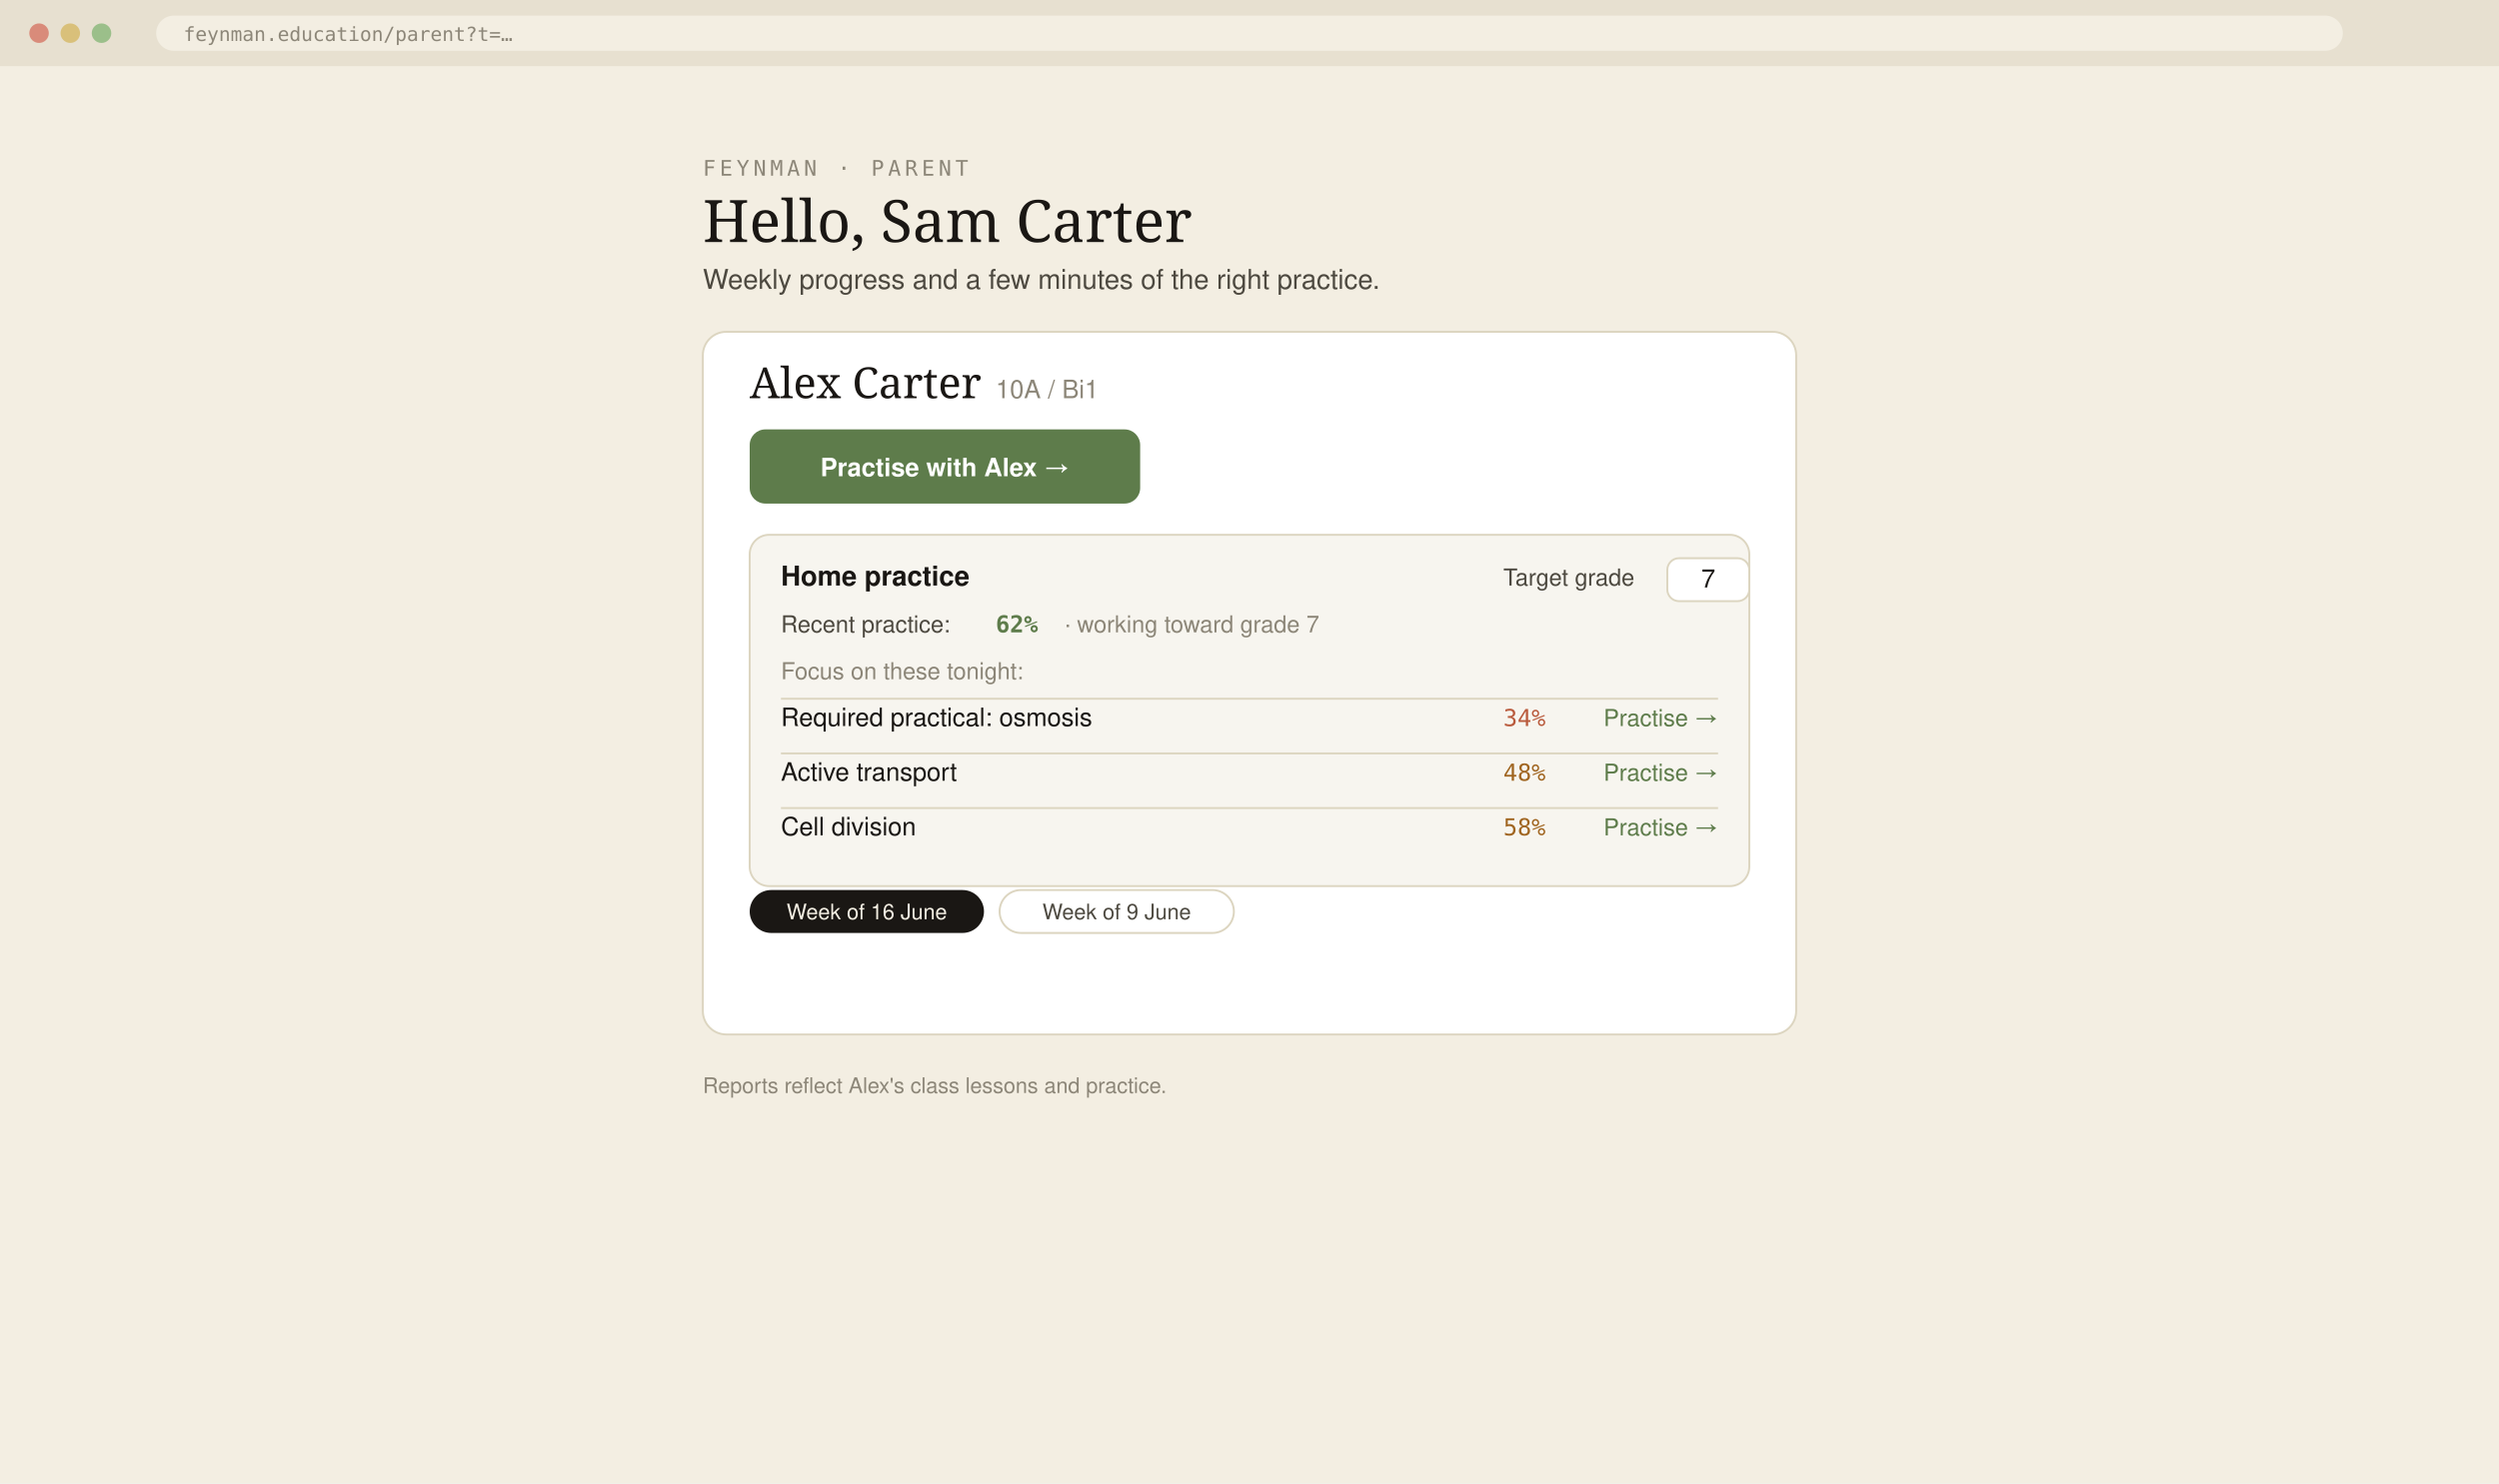
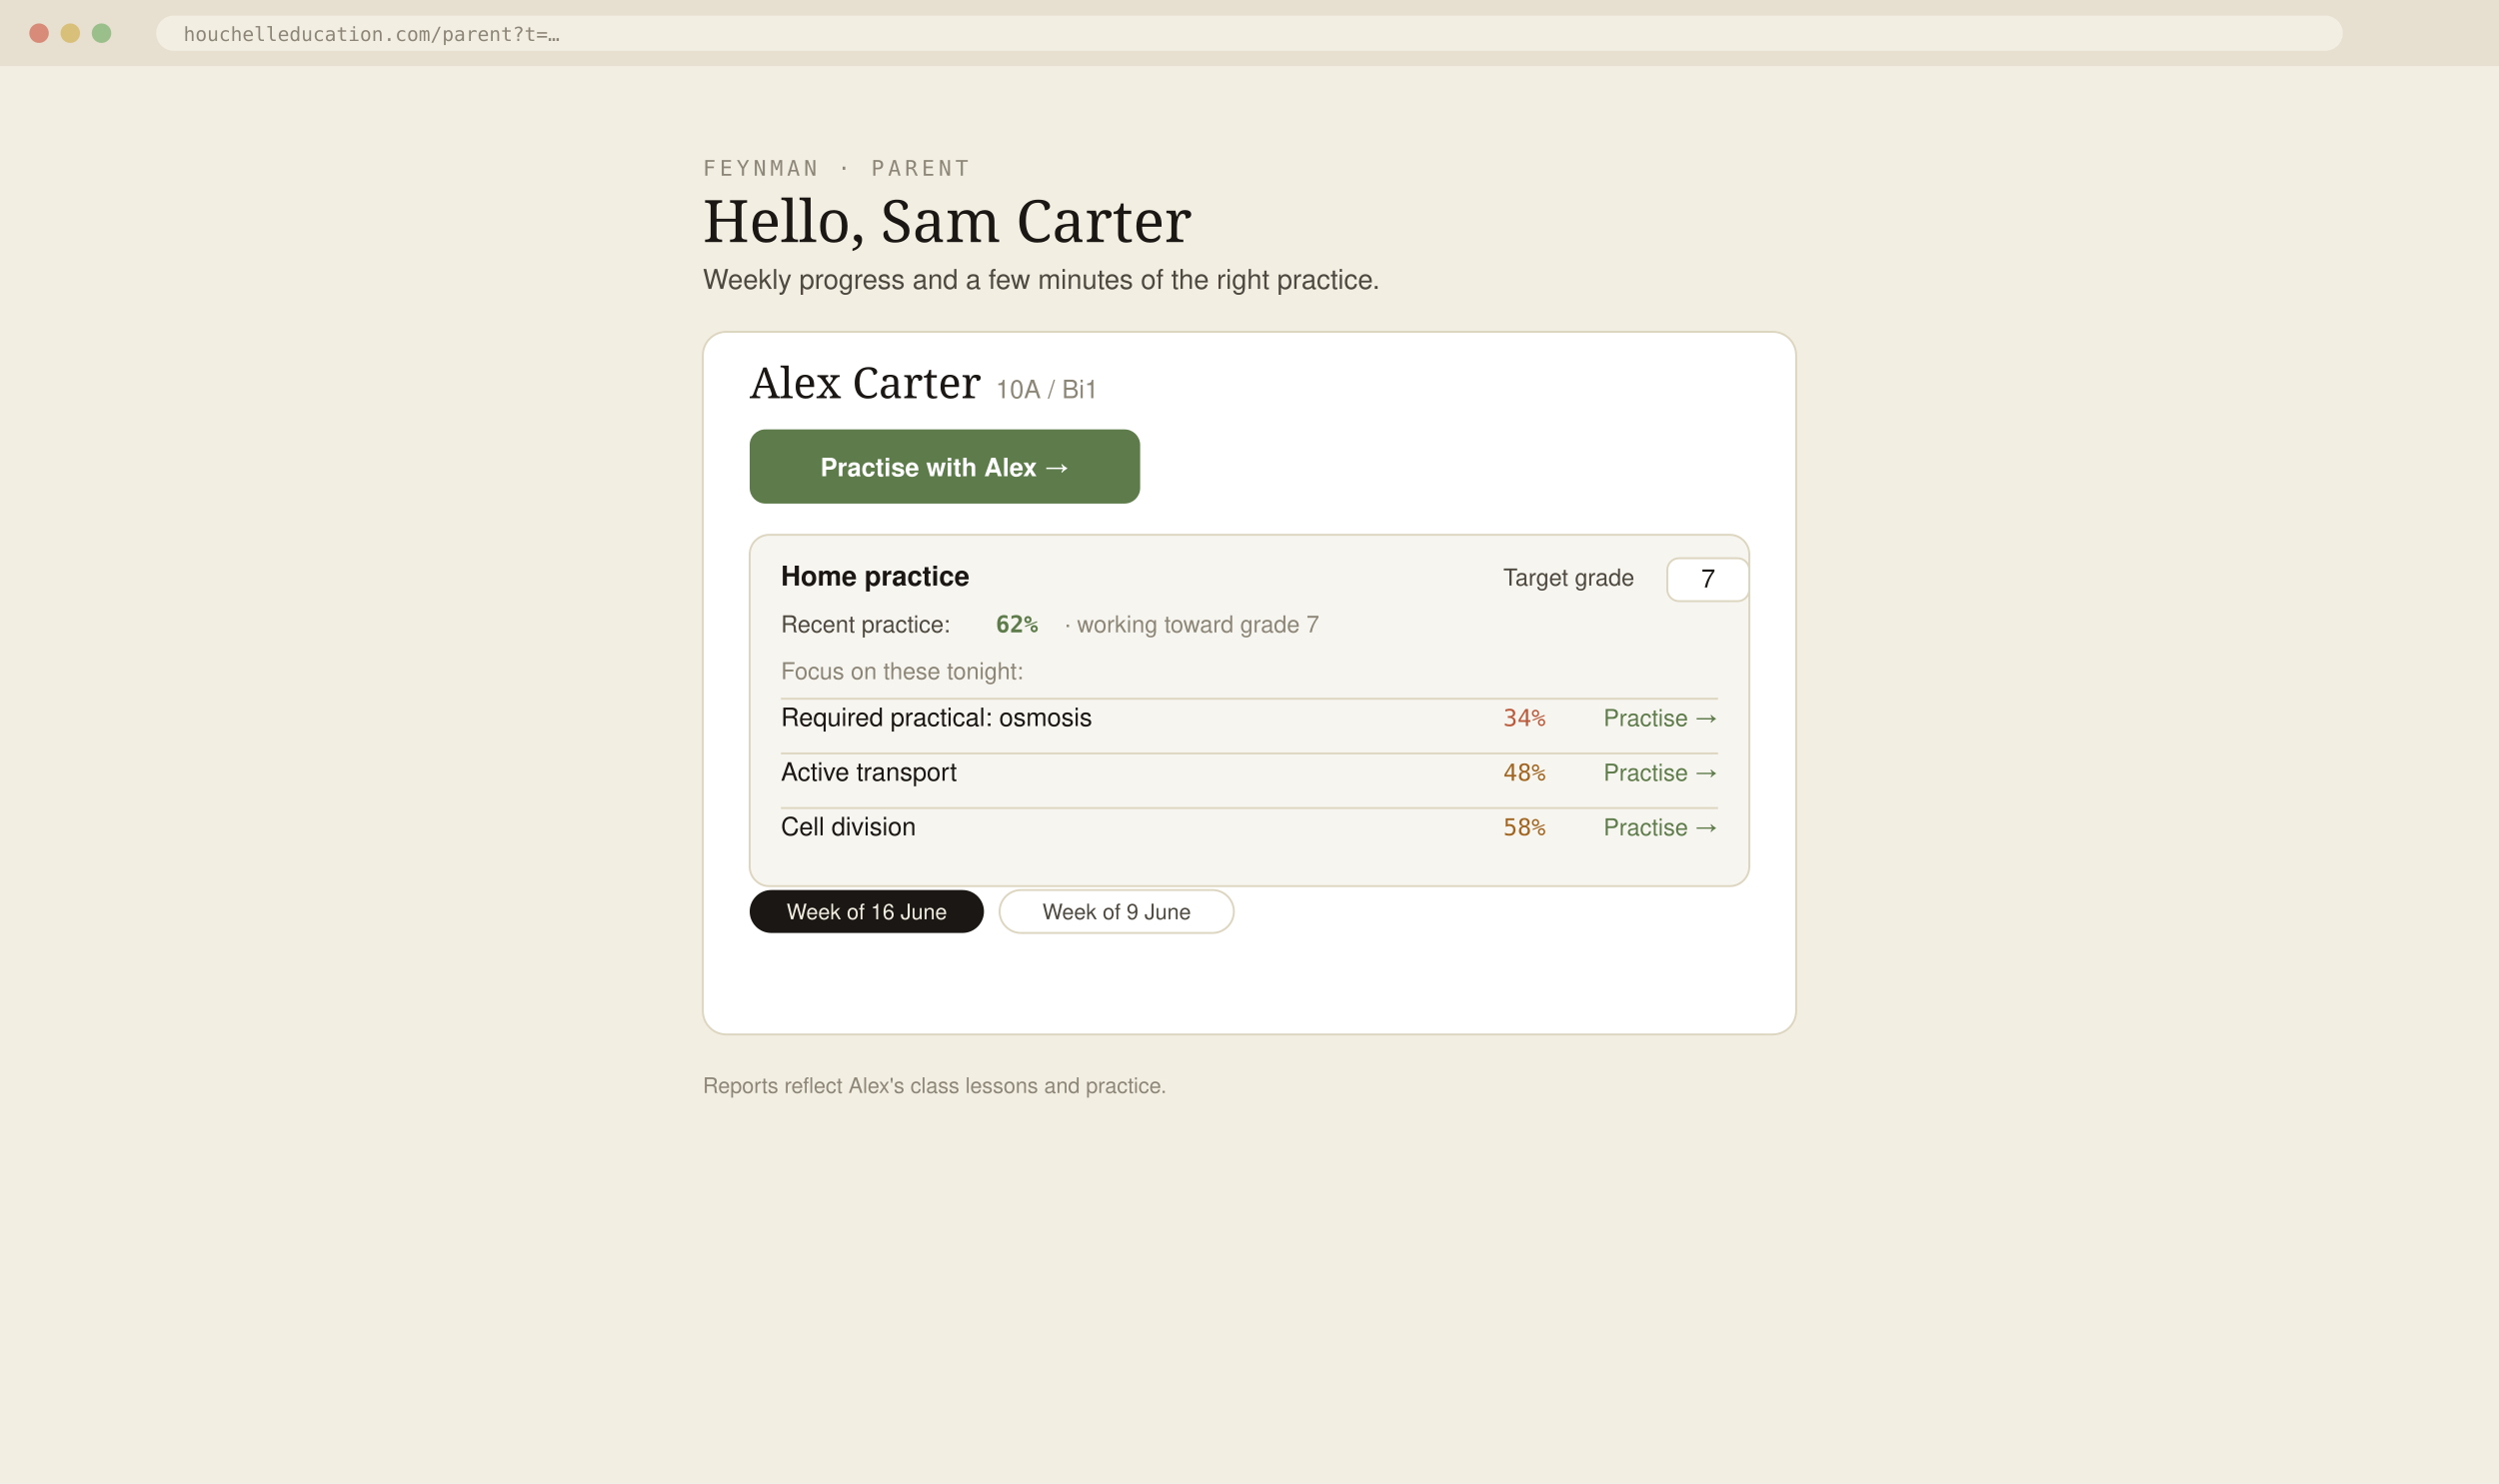
<svg xmlns="http://www.w3.org/2000/svg" width="1280" height="760" viewBox="0 0 1280 760">
  <rect x="0" y="0" width="1280" height="760" rx="0" fill="#f3eee2" opacity="1" />
  <rect x="0" y="0" width="1280" height="34" rx="0" fill="#e7e0d0" opacity="1" />
  <circle cx="20" cy="17" r="5" fill="#d98b7a" />
  <circle cx="36" cy="17" r="5" fill="#d9c07a" />
  <circle cx="52" cy="17" r="5" fill="#9bbf8a" />
  <rect x="80" y="8" width="1120" height="18" rx="9" fill="#f3eee2" opacity="1" />
-   <text x="94" y="21" font-family="IBM Plex Mono, monospace" font-size="10" fill="#8c8678" font-weight="400" text-anchor="start">feynman.education/parent?t=…</text>
+   <text x="94" y="21" font-family="IBM Plex Mono, monospace" font-size="10" fill="#8c8678" font-weight="400" text-anchor="start">houchelleducation.com/parent?t=…</text>
  <rect x="0" y="34" width="1280" height="726" rx="0" fill="#f3eee2" opacity="1" />
  <text x="360" y="90" font-family="IBM Plex Mono, monospace" font-size="11" fill="#8c8678" font-weight="400" text-anchor="start" letter-spacing="2">FEYNMAN · PARENT</text>
  <text x="360" y="124" font-family="Instrument Serif, Georgia, serif" font-size="30" fill="#1a1714" font-weight="400" text-anchor="start">Hello, Sam Carter</text>
  <text x="360" y="148" font-family="IBM Plex Sans, Helvetica, sans-serif" font-size="14" fill="#4d4940" font-weight="400" text-anchor="start">Weekly progress and a few minutes of the right practice.</text>
  <rect x="360" y="170" width="560" height="360" rx="12" fill="#ffffff" stroke="#dcd5c0" opacity="1" />
  <text x="384" y="204" font-family="Instrument Serif, Georgia, serif" font-size="22" fill="#1a1714" font-weight="400" text-anchor="start">Alex Carter</text>
  <text x="510" y="204" font-family="IBM Plex Sans, Helvetica, sans-serif" font-size="13" fill="#8c8678" font-weight="400" text-anchor="start">10A / Bi1</text>
  <rect x="384" y="220" width="200" height="38" rx="8" fill="#5e7c4b" opacity="1" />
  <text x="484" y="244" font-family="IBM Plex Sans, Helvetica, sans-serif" font-size="13" fill="#fff" font-weight="600" text-anchor="middle">Practise with Alex →</text>
  <rect x="384" y="274" width="512" height="180" rx="10" fill="#f7f5ef" stroke="#dcd5c0" opacity="1" />
  <text x="400" y="300" font-family="IBM Plex Sans, Helvetica, sans-serif" font-size="14" fill="#1a1714" font-weight="700" text-anchor="start">Home practice</text>
  <text x="770" y="300" font-family="IBM Plex Sans, Helvetica, sans-serif" font-size="12" fill="#4d4940" font-weight="400" text-anchor="start">Target grade</text>
  <rect x="854" y="286" width="42" height="22" rx="6" fill="#fff" stroke="#dcd5c0" opacity="1" />
  <text x="875" y="301" font-family="IBM Plex Sans, Helvetica, sans-serif" font-size="13" fill="#1a1714" font-weight="400" text-anchor="middle">7</text>
  <text x="400" y="324" font-family="IBM Plex Sans, Helvetica, sans-serif" font-size="12" fill="#4d4940" font-weight="400" text-anchor="start">Recent practice: </text>
  <text x="510" y="324" font-family="IBM Plex Mono, monospace" font-size="12" fill="#5e7c4b" font-weight="700" text-anchor="start">62%</text>
  <text x="545" y="324" font-family="IBM Plex Sans, Helvetica, sans-serif" font-size="12" fill="#8c8678" font-weight="400" text-anchor="start">· working toward grade 7</text>
  <text x="400" y="348" font-family="IBM Plex Sans, Helvetica, sans-serif" font-size="12" fill="#8c8678" font-weight="400" text-anchor="start">Focus on these tonight:</text>
  <line x1="400" y1="358" x2="880" y2="358" stroke="#dcd5c0" />
  <text x="400" y="372" font-family="IBM Plex Sans, Helvetica, sans-serif" font-size="13" fill="#1a1714" font-weight="400" text-anchor="start">Required practical: osmosis</text>
  <text x="770" y="372" font-family="IBM Plex Mono, monospace" font-size="12" fill="#b95a3c" font-weight="400" text-anchor="start">34%</text>
  <text x="880" y="372" font-family="IBM Plex Sans, Helvetica, sans-serif" font-size="12" fill="#5e7c4b" font-weight="400" text-anchor="end">Practise →</text>
  <line x1="400" y1="386" x2="880" y2="386" stroke="#dcd5c0" />
  <text x="400" y="400" font-family="IBM Plex Sans, Helvetica, sans-serif" font-size="13" fill="#1a1714" font-weight="400" text-anchor="start">Active transport</text>
  <text x="770" y="400" font-family="IBM Plex Mono, monospace" font-size="12" fill="#a06520" font-weight="400" text-anchor="start">48%</text>
  <text x="880" y="400" font-family="IBM Plex Sans, Helvetica, sans-serif" font-size="12" fill="#5e7c4b" font-weight="400" text-anchor="end">Practise →</text>
  <line x1="400" y1="414" x2="880" y2="414" stroke="#dcd5c0" />
  <text x="400" y="428" font-family="IBM Plex Sans, Helvetica, sans-serif" font-size="13" fill="#1a1714" font-weight="400" text-anchor="start">Cell division</text>
  <text x="770" y="428" font-family="IBM Plex Mono, monospace" font-size="12" fill="#a06520" font-weight="400" text-anchor="start">58%</text>
  <text x="880" y="428" font-family="IBM Plex Sans, Helvetica, sans-serif" font-size="12" fill="#5e7c4b" font-weight="400" text-anchor="end">Practise →</text>
  <text x="384" y="470" font-family="IBM Plex Sans, Helvetica, sans-serif" font-size="12" fill="#fff" font-weight="400" text-anchor="start">Week of 16 June</text>
  <rect x="384" y="456" width="120" height="22" rx="11" fill="#1a1714" opacity="1" />
  <text x="444" y="471" font-family="IBM Plex Sans, Helvetica, sans-serif" font-size="11" fill="#f3eee2" font-weight="400" text-anchor="middle">Week of 16 June</text>
  <rect x="512" y="456" width="120" height="22" rx="11" fill="#fff" stroke="#dcd5c0" opacity="1" />
  <text x="572" y="471" font-family="IBM Plex Sans, Helvetica, sans-serif" font-size="11" fill="#4d4940" font-weight="400" text-anchor="middle">Week of 9 June</text>
  <text x="360" y="560" font-family="IBM Plex Sans, Helvetica, sans-serif" font-size="11" fill="#8c8678" font-weight="400" text-anchor="start">Reports reflect Alex's class lessons and practice.</text>
</svg>
